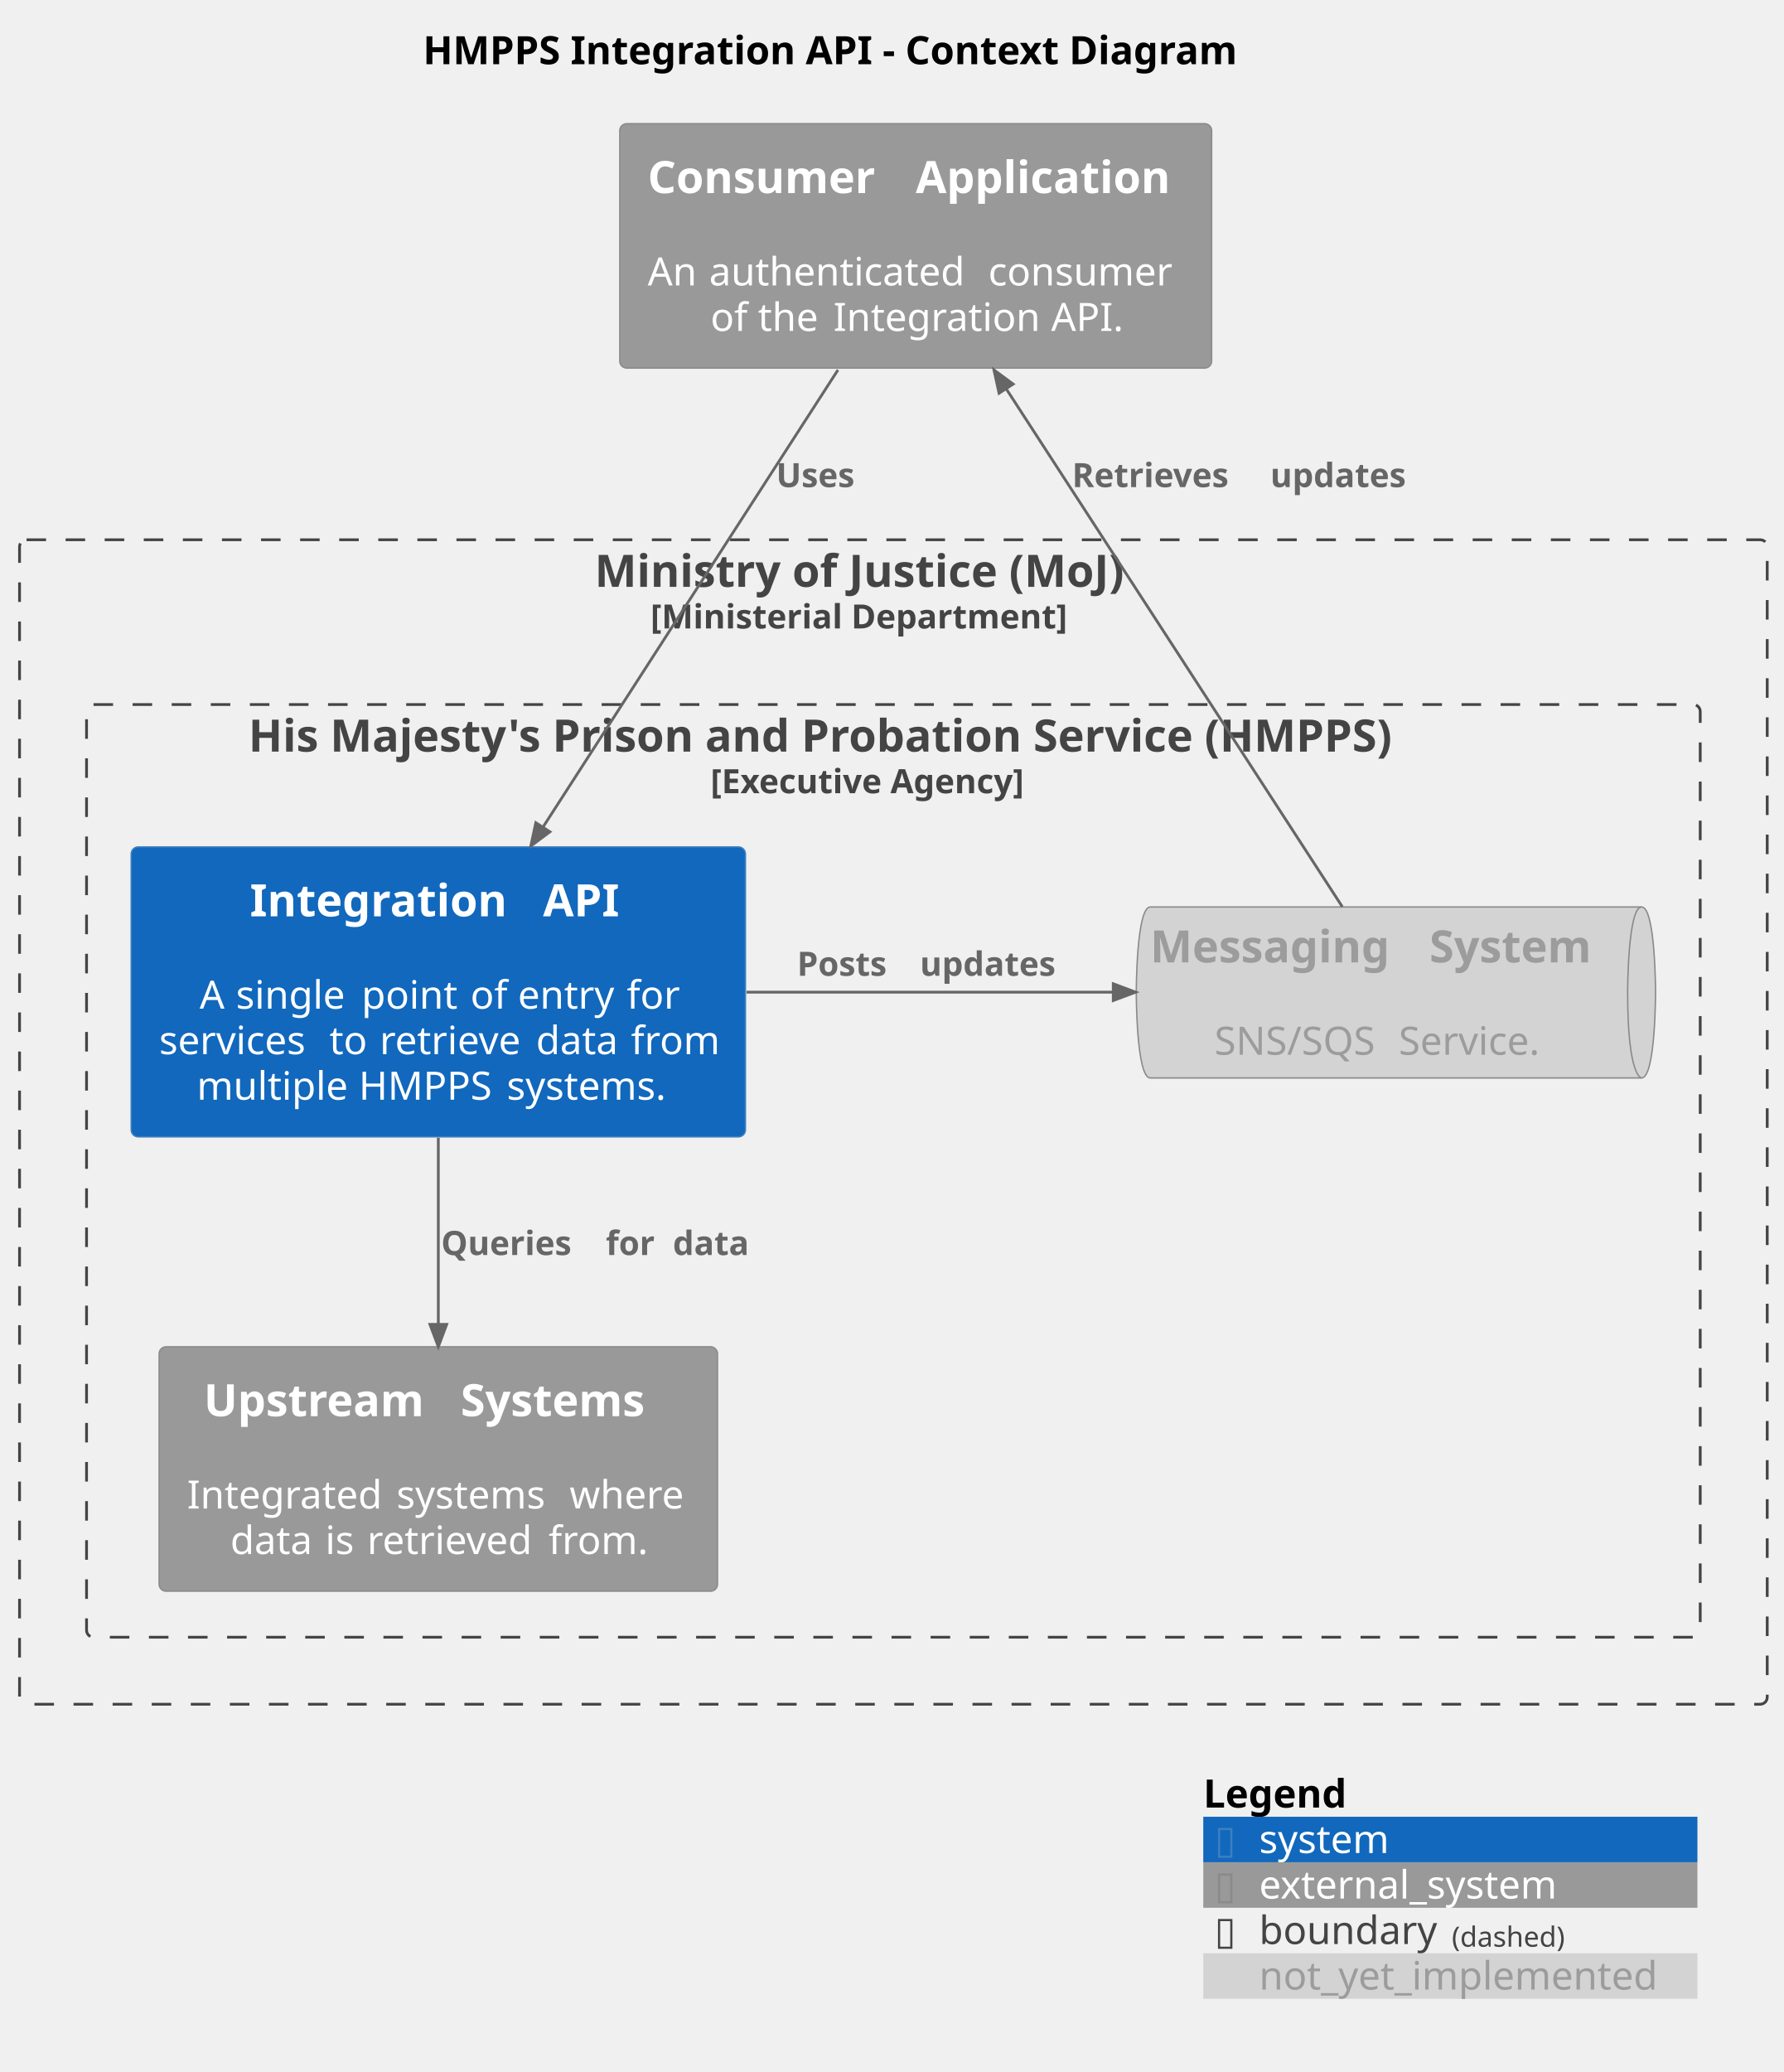
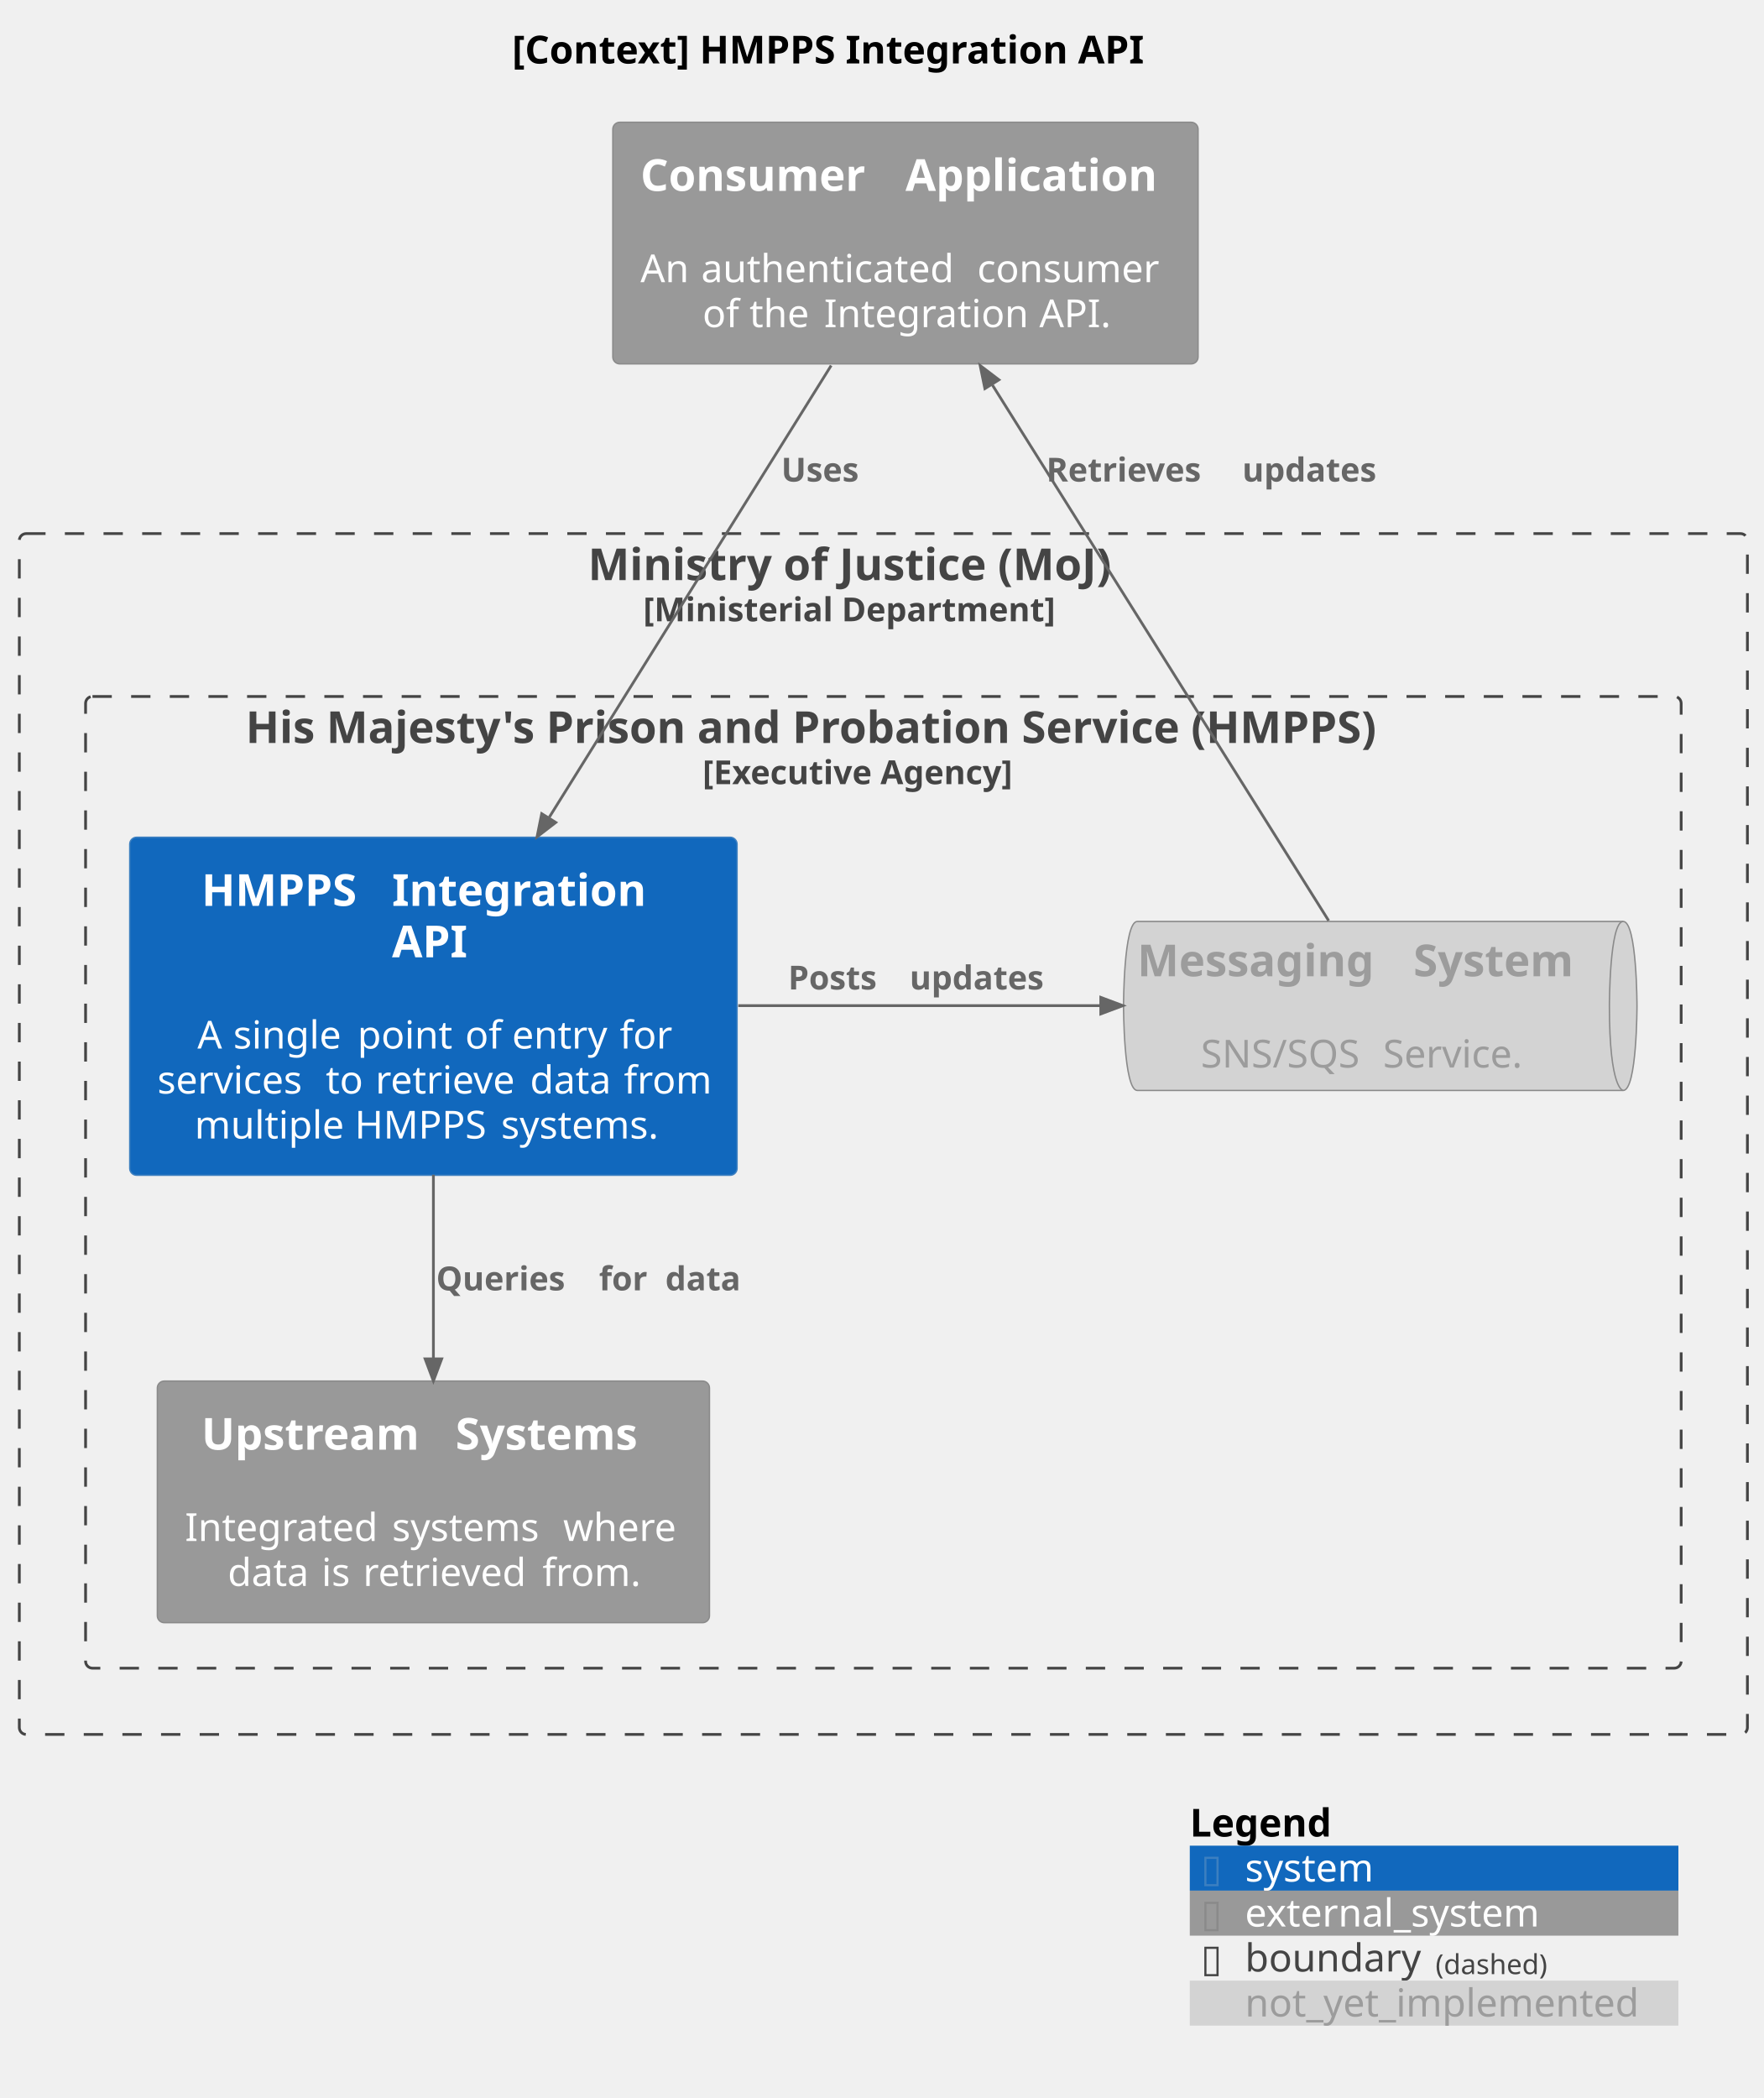
- <svg xmlns="http://www.w3.org/2000/svg" contentStyleType="text/css" height="742px" preserveAspectRatio="none" style="width:639px;height:742px;background:#FFFFFF;" version="1.1" viewBox="0 0 639 742" width="639px" zoomAndPan="magnify">
+ <svg xmlns="http://www.w3.org/2000/svg" contentStyleType="text/css" height="760px" preserveAspectRatio="none" style="width:639px;height:760px;background:#FFFFFF;" version="1.1" viewBox="0 0 639 760" width="639px" zoomAndPan="magnify">
  <defs />
  <g>
-     <text fill="#000000" font-family="sans-serif" font-size="14" font-weight="bold" lengthAdjust="spacing" textLength="322" x="151.5" y="22.995">HMPPS Integration API - Context Diagram</text>
+     <text fill="#000000" font-family="sans-serif" font-size="14" font-weight="bold" lengthAdjust="spacing" textLength="254" x="185.5" y="22.995">[Context] HMPPS Integration API</text>
    <g id="cluster_moj">
-       <rect fill="none" height="417" rx="2.5" ry="2.5" style="stroke:#444444;stroke-width:1.0;stroke-dasharray:7.0,7.0;" width="626" x="7" y="193.297" />
+       <rect fill="none" height="435" rx="2.5" ry="2.5" style="stroke:#444444;stroke-width:1.0;stroke-dasharray:7.0,7.0;" width="626" x="7" y="193.297" />
      <text fill="#444444" font-family="sans-serif" font-size="16" font-weight="bold" lengthAdjust="spacing" textLength="214" x="213" y="210.148">Ministry of Justice (MoJ)</text>
      <text fill="#444444" font-family="sans-serif" font-size="12" font-weight="bold" lengthAdjust="spacing" textLength="174" x="233" y="225.06">[Ministerial Department]</text>
    </g>
    <g id="cluster_hmpps">
-       <rect fill="none" height="334" rx="2.5" ry="2.5" style="stroke:#444444;stroke-width:1.0;stroke-dasharray:7.0,7.0;" width="578" x="31" y="252.297" />
+       <rect fill="none" height="352" rx="2.5" ry="2.5" style="stroke:#444444;stroke-width:1.0;stroke-dasharray:7.0,7.0;" width="578" x="31" y="252.297" />
      <text fill="#444444" font-family="sans-serif" font-size="16" font-weight="bold" lengthAdjust="spacing" textLength="462" x="89" y="269.148">His Majesty's Prison and Probation Service (HMPPS)</text>
      <text fill="#444444" font-family="sans-serif" font-size="12" font-weight="bold" lengthAdjust="spacing" textLength="131" x="254.5" y="284.06">[Executive Agency]</text>
    </g>
    <g id="elem_hmpps_integration_api">
-       <rect fill="#1168BD" height="103.812" rx="2.5" ry="2.5" style="stroke:#3C7FC0;stroke-width:0.5;" width="220" x="47" y="303.297" />
-       <text fill="#FFFFFF" font-family="sans-serif" font-size="16" font-weight="bold" lengthAdjust="spacing" textLength="99" x="89.5" y="328.148">Integration</text>
-       <text fill="#FFFFFF" font-family="sans-serif" font-size="16" font-weight="bold" lengthAdjust="spacing" textLength="6" x="188.5" y="328.148"> </text>
-       <text fill="#FFFFFF" font-family="sans-serif" font-size="16" font-weight="bold" lengthAdjust="spacing" textLength="30" x="194.5" y="328.148">API</text>
-       <text fill="#FFFFFF" font-family="sans-serif" font-size="14" lengthAdjust="spacing" textLength="4" x="155" y="344.917"> </text>
-       <text fill="#FFFFFF" font-family="sans-serif" font-size="14" lengthAdjust="spacing" textLength="9" x="71.5" y="361.214">A</text>
-       <text fill="#FFFFFF" font-family="sans-serif" font-size="14" lengthAdjust="spacing" textLength="4" x="80.5" y="361.214"> </text>
-       <text fill="#FFFFFF" font-family="sans-serif" font-size="14" lengthAdjust="spacing" textLength="41" x="84.5" y="361.214">single</text>
-       <text fill="#FFFFFF" font-family="sans-serif" font-size="14" lengthAdjust="spacing" textLength="4" x="125.5" y="361.214"> </text>
-       <text fill="#FFFFFF" font-family="sans-serif" font-size="14" lengthAdjust="spacing" textLength="35" x="129.5" y="361.214">point</text>
-       <text fill="#FFFFFF" font-family="sans-serif" font-size="14" lengthAdjust="spacing" textLength="4" x="164.5" y="361.214"> </text>
-       <text fill="#FFFFFF" font-family="sans-serif" font-size="14" lengthAdjust="spacing" textLength="13" x="168.5" y="361.214">of</text>
-       <text fill="#FFFFFF" font-family="sans-serif" font-size="14" lengthAdjust="spacing" textLength="4" x="181.5" y="361.214"> </text>
-       <text fill="#FFFFFF" font-family="sans-serif" font-size="14" lengthAdjust="spacing" textLength="35" x="185.5" y="361.214">entry</text>
-       <text fill="#FFFFFF" font-family="sans-serif" font-size="14" lengthAdjust="spacing" textLength="4" x="220.5" y="361.214"> </text>
-       <text fill="#FFFFFF" font-family="sans-serif" font-size="14" lengthAdjust="spacing" textLength="18" x="224.5" y="361.214">for</text>
-       <text fill="#FFFFFF" font-family="sans-serif" font-size="14" lengthAdjust="spacing" textLength="57" x="57" y="377.511">services</text>
-       <text fill="#FFFFFF" font-family="sans-serif" font-size="14" lengthAdjust="spacing" textLength="4" x="114" y="377.511"> </text>
-       <text fill="#FFFFFF" font-family="sans-serif" font-size="14" lengthAdjust="spacing" textLength="14" x="118" y="377.511">to</text>
-       <text fill="#FFFFFF" font-family="sans-serif" font-size="14" lengthAdjust="spacing" textLength="4" x="132" y="377.511"> </text>
-       <text fill="#FFFFFF" font-family="sans-serif" font-size="14" lengthAdjust="spacing" textLength="52" x="136" y="377.511">retrieve</text>
-       <text fill="#FFFFFF" font-family="sans-serif" font-size="14" lengthAdjust="spacing" textLength="4" x="188" y="377.511"> </text>
-       <text fill="#FFFFFF" font-family="sans-serif" font-size="14" lengthAdjust="spacing" textLength="30" x="192" y="377.511">data</text>
-       <text fill="#FFFFFF" font-family="sans-serif" font-size="14" lengthAdjust="spacing" textLength="4" x="222" y="377.511"> </text>
-       <text fill="#FFFFFF" font-family="sans-serif" font-size="14" lengthAdjust="spacing" textLength="31" x="226" y="377.511">from</text>
-       <text fill="#FFFFFF" font-family="sans-serif" font-size="14" lengthAdjust="spacing" textLength="54" x="70.5" y="393.808">multiple</text>
-       <text fill="#FFFFFF" font-family="sans-serif" font-size="14" lengthAdjust="spacing" textLength="4" x="124.5" y="393.808"> </text>
-       <text fill="#FFFFFF" font-family="sans-serif" font-size="14" lengthAdjust="spacing" textLength="49" x="128.5" y="393.808">HMPPS</text>
-       <text fill="#FFFFFF" font-family="sans-serif" font-size="14" lengthAdjust="spacing" textLength="4" x="177.5" y="393.808"> </text>
-       <text fill="#FFFFFF" font-family="sans-serif" font-size="14" lengthAdjust="spacing" textLength="62" x="181.5" y="393.808">systems.</text>
+       <rect fill="#1168BD" height="122.438" rx="2.5" ry="2.5" style="stroke:#3C7FC0;stroke-width:0.5;" width="220" x="47" y="303.297" />
+       <text fill="#FFFFFF" font-family="sans-serif" font-size="16" font-weight="bold" lengthAdjust="spacing" textLength="63" x="73" y="328.148">HMPPS</text>
+       <text fill="#FFFFFF" font-family="sans-serif" font-size="16" font-weight="bold" lengthAdjust="spacing" textLength="6" x="136" y="328.148"> </text>
+       <text fill="#FFFFFF" font-family="sans-serif" font-size="16" font-weight="bold" lengthAdjust="spacing" textLength="99" x="142" y="328.148">Integration</text>
+       <text fill="#FFFFFF" font-family="sans-serif" font-size="16" font-weight="bold" lengthAdjust="spacing" textLength="30" x="142" y="346.773">API</text>
+       <text fill="#FFFFFF" font-family="sans-serif" font-size="14" lengthAdjust="spacing" textLength="4" x="155" y="363.542"> </text>
+       <text fill="#FFFFFF" font-family="sans-serif" font-size="14" lengthAdjust="spacing" textLength="9" x="71.5" y="379.839">A</text>
+       <text fill="#FFFFFF" font-family="sans-serif" font-size="14" lengthAdjust="spacing" textLength="4" x="80.5" y="379.839"> </text>
+       <text fill="#FFFFFF" font-family="sans-serif" font-size="14" lengthAdjust="spacing" textLength="41" x="84.5" y="379.839">single</text>
+       <text fill="#FFFFFF" font-family="sans-serif" font-size="14" lengthAdjust="spacing" textLength="4" x="125.5" y="379.839"> </text>
+       <text fill="#FFFFFF" font-family="sans-serif" font-size="14" lengthAdjust="spacing" textLength="35" x="129.5" y="379.839">point</text>
+       <text fill="#FFFFFF" font-family="sans-serif" font-size="14" lengthAdjust="spacing" textLength="4" x="164.5" y="379.839"> </text>
+       <text fill="#FFFFFF" font-family="sans-serif" font-size="14" lengthAdjust="spacing" textLength="13" x="168.5" y="379.839">of</text>
+       <text fill="#FFFFFF" font-family="sans-serif" font-size="14" lengthAdjust="spacing" textLength="4" x="181.5" y="379.839"> </text>
+       <text fill="#FFFFFF" font-family="sans-serif" font-size="14" lengthAdjust="spacing" textLength="35" x="185.5" y="379.839">entry</text>
+       <text fill="#FFFFFF" font-family="sans-serif" font-size="14" lengthAdjust="spacing" textLength="4" x="220.5" y="379.839"> </text>
+       <text fill="#FFFFFF" font-family="sans-serif" font-size="14" lengthAdjust="spacing" textLength="18" x="224.5" y="379.839">for</text>
+       <text fill="#FFFFFF" font-family="sans-serif" font-size="14" lengthAdjust="spacing" textLength="57" x="57" y="396.136">services</text>
+       <text fill="#FFFFFF" font-family="sans-serif" font-size="14" lengthAdjust="spacing" textLength="4" x="114" y="396.136"> </text>
+       <text fill="#FFFFFF" font-family="sans-serif" font-size="14" lengthAdjust="spacing" textLength="14" x="118" y="396.136">to</text>
+       <text fill="#FFFFFF" font-family="sans-serif" font-size="14" lengthAdjust="spacing" textLength="4" x="132" y="396.136"> </text>
+       <text fill="#FFFFFF" font-family="sans-serif" font-size="14" lengthAdjust="spacing" textLength="52" x="136" y="396.136">retrieve</text>
+       <text fill="#FFFFFF" font-family="sans-serif" font-size="14" lengthAdjust="spacing" textLength="4" x="188" y="396.136"> </text>
+       <text fill="#FFFFFF" font-family="sans-serif" font-size="14" lengthAdjust="spacing" textLength="30" x="192" y="396.136">data</text>
+       <text fill="#FFFFFF" font-family="sans-serif" font-size="14" lengthAdjust="spacing" textLength="4" x="222" y="396.136"> </text>
+       <text fill="#FFFFFF" font-family="sans-serif" font-size="14" lengthAdjust="spacing" textLength="31" x="226" y="396.136">from</text>
+       <text fill="#FFFFFF" font-family="sans-serif" font-size="14" lengthAdjust="spacing" textLength="54" x="70.5" y="412.433">multiple</text>
+       <text fill="#FFFFFF" font-family="sans-serif" font-size="14" lengthAdjust="spacing" textLength="4" x="124.5" y="412.433"> </text>
+       <text fill="#FFFFFF" font-family="sans-serif" font-size="14" lengthAdjust="spacing" textLength="49" x="128.5" y="412.433">HMPPS</text>
+       <text fill="#FFFFFF" font-family="sans-serif" font-size="14" lengthAdjust="spacing" textLength="4" x="177.5" y="412.433"> </text>
+       <text fill="#FFFFFF" font-family="sans-serif" font-size="14" lengthAdjust="spacing" textLength="62" x="181.5" y="412.433">systems.</text>
    </g>
    <g id="elem_messaging">
-       <path d="M412,324.797 L588,324.797 C593,324.797 593,355.406 593,355.406 C593,355.406 593,386.016 588,386.016 L412,386.016 C407,386.016 407,355.406 407,355.406 C407,355.406 407,324.797 412,324.797 " fill="#D3D3D3" style="stroke:#8A8A8A;stroke-width:0.5;" />
-       <path d="M588,324.797 C583,324.797 583,355.406 583,355.406 C583,386.016 588,386.016 588,386.016 " fill="none" style="stroke:#8A8A8A;stroke-width:0.5;" />
-       <text fill="#9C9C9C" font-family="sans-serif" font-size="16" font-weight="bold" lengthAdjust="spacing" textLength="94" x="412" y="344.648">Messaging</text>
-       <text fill="#9C9C9C" font-family="sans-serif" font-size="16" font-weight="bold" lengthAdjust="spacing" textLength="6" x="506" y="344.648"> </text>
-       <text fill="#9C9C9C" font-family="sans-serif" font-size="16" font-weight="bold" lengthAdjust="spacing" textLength="66" x="512" y="344.648">System</text>
-       <text fill="#9C9C9C" font-family="sans-serif" font-size="14" lengthAdjust="spacing" textLength="4" x="493" y="361.417"> </text>
-       <text fill="#9C9C9C" font-family="sans-serif" font-size="14" lengthAdjust="spacing" textLength="62" x="435" y="377.714">SNS/SQS</text>
-       <text fill="#9C9C9C" font-family="sans-serif" font-size="14" lengthAdjust="spacing" textLength="4" x="497" y="377.714"> </text>
-       <text fill="#9C9C9C" font-family="sans-serif" font-size="14" lengthAdjust="spacing" textLength="54" x="501" y="377.714">Service.</text>
+       <path d="M412,333.797 L588,333.797 C593,333.797 593,364.406 593,364.406 C593,364.406 593,395.016 588,395.016 L412,395.016 C407,395.016 407,364.406 407,364.406 C407,364.406 407,333.797 412,333.797 " fill="#D3D3D3" style="stroke:#8A8A8A;stroke-width:0.5;" />
+       <path d="M588,333.797 C583,333.797 583,364.406 583,364.406 C583,395.016 588,395.016 588,395.016 " fill="none" style="stroke:#8A8A8A;stroke-width:0.5;" />
+       <text fill="#9C9C9C" font-family="sans-serif" font-size="16" font-weight="bold" lengthAdjust="spacing" textLength="94" x="412" y="353.648">Messaging</text>
+       <text fill="#9C9C9C" font-family="sans-serif" font-size="16" font-weight="bold" lengthAdjust="spacing" textLength="6" x="506" y="353.648"> </text>
+       <text fill="#9C9C9C" font-family="sans-serif" font-size="16" font-weight="bold" lengthAdjust="spacing" textLength="66" x="512" y="353.648">System</text>
+       <text fill="#9C9C9C" font-family="sans-serif" font-size="14" lengthAdjust="spacing" textLength="4" x="493" y="370.417"> </text>
+       <text fill="#9C9C9C" font-family="sans-serif" font-size="14" lengthAdjust="spacing" textLength="62" x="435" y="386.714">SNS/SQS</text>
+       <text fill="#9C9C9C" font-family="sans-serif" font-size="14" lengthAdjust="spacing" textLength="4" x="497" y="386.714"> </text>
+       <text fill="#9C9C9C" font-family="sans-serif" font-size="14" lengthAdjust="spacing" textLength="54" x="501" y="386.714">Service.</text>
    </g>
    <g id="elem_upstream">
-       <rect fill="#999999" height="87.516" rx="2.5" ry="2.5" style="stroke:#8A8A8A;stroke-width:0.5;" width="200" x="57" y="482.297" />
-       <text fill="#FFFFFF" font-family="sans-serif" font-size="16" font-weight="bold" lengthAdjust="spacing" textLength="86" x="73" y="507.148">Upstream</text>
-       <text fill="#FFFFFF" font-family="sans-serif" font-size="16" font-weight="bold" lengthAdjust="spacing" textLength="6" x="159" y="507.148"> </text>
-       <text fill="#FFFFFF" font-family="sans-serif" font-size="16" font-weight="bold" lengthAdjust="spacing" textLength="76" x="165" y="507.148">Systems</text>
-       <text fill="#FFFFFF" font-family="sans-serif" font-size="14" lengthAdjust="spacing" textLength="4" x="155" y="523.917"> </text>
-       <text fill="#FFFFFF" font-family="sans-serif" font-size="14" lengthAdjust="spacing" textLength="71" x="67" y="540.214">Integrated</text>
-       <text fill="#FFFFFF" font-family="sans-serif" font-size="14" lengthAdjust="spacing" textLength="4" x="138" y="540.214"> </text>
-       <text fill="#FFFFFF" font-family="sans-serif" font-size="14" lengthAdjust="spacing" textLength="58" x="142" y="540.214">systems</text>
-       <text fill="#FFFFFF" font-family="sans-serif" font-size="14" lengthAdjust="spacing" textLength="4" x="200" y="540.214"> </text>
-       <text fill="#FFFFFF" font-family="sans-serif" font-size="14" lengthAdjust="spacing" textLength="43" x="204" y="540.214">where</text>
-       <text fill="#FFFFFF" font-family="sans-serif" font-size="14" lengthAdjust="spacing" textLength="30" x="82.5" y="556.511">data</text>
-       <text fill="#FFFFFF" font-family="sans-serif" font-size="14" lengthAdjust="spacing" textLength="4" x="112.5" y="556.511"> </text>
-       <text fill="#FFFFFF" font-family="sans-serif" font-size="14" lengthAdjust="spacing" textLength="11" x="116.5" y="556.511">is</text>
-       <text fill="#FFFFFF" font-family="sans-serif" font-size="14" lengthAdjust="spacing" textLength="4" x="127.5" y="556.511"> </text>
-       <text fill="#FFFFFF" font-family="sans-serif" font-size="14" lengthAdjust="spacing" textLength="61" x="131.5" y="556.511">retrieved</text>
-       <text fill="#FFFFFF" font-family="sans-serif" font-size="14" lengthAdjust="spacing" textLength="4" x="192.5" y="556.511"> </text>
-       <text fill="#FFFFFF" font-family="sans-serif" font-size="14" lengthAdjust="spacing" textLength="35" x="196.5" y="556.511">from.</text>
+       <rect fill="#999999" height="87.516" rx="2.5" ry="2.5" style="stroke:#8A8A8A;stroke-width:0.5;" width="200" x="57" y="500.297" />
+       <text fill="#FFFFFF" font-family="sans-serif" font-size="16" font-weight="bold" lengthAdjust="spacing" textLength="86" x="73" y="525.148">Upstream</text>
+       <text fill="#FFFFFF" font-family="sans-serif" font-size="16" font-weight="bold" lengthAdjust="spacing" textLength="6" x="159" y="525.148"> </text>
+       <text fill="#FFFFFF" font-family="sans-serif" font-size="16" font-weight="bold" lengthAdjust="spacing" textLength="76" x="165" y="525.148">Systems</text>
+       <text fill="#FFFFFF" font-family="sans-serif" font-size="14" lengthAdjust="spacing" textLength="4" x="155" y="541.917"> </text>
+       <text fill="#FFFFFF" font-family="sans-serif" font-size="14" lengthAdjust="spacing" textLength="71" x="67" y="558.214">Integrated</text>
+       <text fill="#FFFFFF" font-family="sans-serif" font-size="14" lengthAdjust="spacing" textLength="4" x="138" y="558.214"> </text>
+       <text fill="#FFFFFF" font-family="sans-serif" font-size="14" lengthAdjust="spacing" textLength="58" x="142" y="558.214">systems</text>
+       <text fill="#FFFFFF" font-family="sans-serif" font-size="14" lengthAdjust="spacing" textLength="4" x="200" y="558.214"> </text>
+       <text fill="#FFFFFF" font-family="sans-serif" font-size="14" lengthAdjust="spacing" textLength="43" x="204" y="558.214">where</text>
+       <text fill="#FFFFFF" font-family="sans-serif" font-size="14" lengthAdjust="spacing" textLength="30" x="82.5" y="574.511">data</text>
+       <text fill="#FFFFFF" font-family="sans-serif" font-size="14" lengthAdjust="spacing" textLength="4" x="112.5" y="574.511"> </text>
+       <text fill="#FFFFFF" font-family="sans-serif" font-size="14" lengthAdjust="spacing" textLength="11" x="116.5" y="574.511">is</text>
+       <text fill="#FFFFFF" font-family="sans-serif" font-size="14" lengthAdjust="spacing" textLength="4" x="127.5" y="574.511"> </text>
+       <text fill="#FFFFFF" font-family="sans-serif" font-size="14" lengthAdjust="spacing" textLength="61" x="131.5" y="574.511">retrieved</text>
+       <text fill="#FFFFFF" font-family="sans-serif" font-size="14" lengthAdjust="spacing" textLength="4" x="192.5" y="574.511"> </text>
+       <text fill="#FFFFFF" font-family="sans-serif" font-size="14" lengthAdjust="spacing" textLength="35" x="196.5" y="574.511">from.</text>
    </g>
    <g id="elem_consumer">
      <rect fill="#999999" height="87.516" rx="2.5" ry="2.5" style="stroke:#8A8A8A;stroke-width:0.5;" width="212" x="222" y="44.297" />
      <text fill="#FFFFFF" font-family="sans-serif" font-size="16" font-weight="bold" lengthAdjust="spacing" textLength="90" x="232" y="69.148">Consumer</text>
      <text fill="#FFFFFF" font-family="sans-serif" font-size="16" font-weight="bold" lengthAdjust="spacing" textLength="6" x="322" y="69.148"> </text>
      <text fill="#FFFFFF" font-family="sans-serif" font-size="16" font-weight="bold" lengthAdjust="spacing" textLength="96" x="328" y="69.148">Application</text>
      <text fill="#FFFFFF" font-family="sans-serif" font-size="14" lengthAdjust="spacing" textLength="4" x="326" y="85.917"> </text>
      <text fill="#FFFFFF" font-family="sans-serif" font-size="14" lengthAdjust="spacing" textLength="18" x="232" y="102.214">An</text>
      <text fill="#FFFFFF" font-family="sans-serif" font-size="14" lengthAdjust="spacing" textLength="4" x="250" y="102.214"> </text>
      <text fill="#FFFFFF" font-family="sans-serif" font-size="14" lengthAdjust="spacing" textLength="96" x="254" y="102.214">authenticated</text>
      <text fill="#FFFFFF" font-family="sans-serif" font-size="14" lengthAdjust="spacing" textLength="4" x="350" y="102.214"> </text>
      <text fill="#FFFFFF" font-family="sans-serif" font-size="14" lengthAdjust="spacing" textLength="70" x="354" y="102.214">consumer</text>
      <text fill="#FFFFFF" font-family="sans-serif" font-size="14" lengthAdjust="spacing" textLength="13" x="254.5" y="118.511">of</text>
      <text fill="#FFFFFF" font-family="sans-serif" font-size="14" lengthAdjust="spacing" textLength="4" x="267.5" y="118.511"> </text>
      <text fill="#FFFFFF" font-family="sans-serif" font-size="14" lengthAdjust="spacing" textLength="23" x="271.5" y="118.511">the</text>
      <text fill="#FFFFFF" font-family="sans-serif" font-size="14" lengthAdjust="spacing" textLength="4" x="294.5" y="118.511"> </text>
      <text fill="#FFFFFF" font-family="sans-serif" font-size="14" lengthAdjust="spacing" textLength="74" x="298.5" y="118.511">Integration</text>
      <text fill="#FFFFFF" font-family="sans-serif" font-size="14" lengthAdjust="spacing" textLength="4" x="372.5" y="118.511"> </text>
      <text fill="#FFFFFF" font-family="sans-serif" font-size="14" lengthAdjust="spacing" textLength="25" x="376.5" y="118.511">API.</text>
    </g>
    <g id="link_consumer_hmpps_integration_api">
-       <path d="M300.15,132.467 C271.4,177.007 226.39,246.767 194.52,296.147 " fill="none" id="consumer-to-hmpps_integration_api" style="stroke:#666666;stroke-width:1.0;" />
-       <polygon fill="#666666" points="190.12,302.977,196.971,297.872,191.925,294.626,190.12,302.977" style="stroke:#666666;stroke-width:1.0;" />
-       <text fill="#666666" font-family="sans-serif" font-size="12" font-weight="bold" lengthAdjust="spacing" textLength="35" x="278" y="174.435">Uses</text>
+       <path d="M301.09,132.407 C273.7,176.307 230.83,244.997 198.97,296.047 " fill="none" id="consumer-to-hmpps_integration_api" style="stroke:#666666;stroke-width:1.0;" />
+       <polygon fill="#666666" points="194.55,303.137,201.327,297.934,196.235,294.761,194.55,303.137" style="stroke:#666666;stroke-width:1.0;" />
+       <text fill="#666666" font-family="sans-serif" font-size="12" font-weight="bold" lengthAdjust="spacing" textLength="35" x="283" y="174.435">Uses</text>
    </g>
    <g id="link_hmpps_integration_api_messaging">
-       <path d="M267.42,355.297 C309.55,355.297 357.35,355.297 398.6,355.297 " fill="none" id="hmpps_integration_api-to-messaging" style="stroke:#666666;stroke-width:1.0;" />
-       <polygon fill="#666666" points="406.76,355.297,398.76,352.297,398.76,358.297,406.76,355.297" style="stroke:#666666;stroke-width:1.0;" />
-       <text fill="#666666" font-family="sans-serif" font-size="12" font-weight="bold" lengthAdjust="spacing" textLength="40" x="285.5" y="349.435">Posts</text>
-       <text fill="#666666" font-family="sans-serif" font-size="12" font-weight="bold" lengthAdjust="spacing" textLength="4" x="325.5" y="349.435"> </text>
-       <text fill="#666666" font-family="sans-serif" font-size="12" font-weight="bold" lengthAdjust="spacing" textLength="59" x="329.5" y="349.435">updates</text>
+       <path d="M267.42,364.297 C309.55,364.297 357.35,364.297 398.6,364.297 " fill="none" id="hmpps_integration_api-to-messaging" style="stroke:#666666;stroke-width:1.0;" />
+       <polygon fill="#666666" points="406.76,364.297,398.76,361.297,398.76,367.297,406.76,364.297" style="stroke:#666666;stroke-width:1.0;" />
+       <text fill="#666666" font-family="sans-serif" font-size="12" font-weight="bold" lengthAdjust="spacing" textLength="40" x="285.5" y="358.435">Posts</text>
+       <text fill="#666666" font-family="sans-serif" font-size="12" font-weight="bold" lengthAdjust="spacing" textLength="4" x="325.5" y="358.435"> </text>
+       <text fill="#666666" font-family="sans-serif" font-size="12" font-weight="bold" lengthAdjust="spacing" textLength="59" x="329.5" y="358.435">updates</text>
    </g>
    <g id="link_consumer_messaging">
-       <path d="M360.46,139.307 C395.96,193.997 451.67,279.837 480.8,324.717 " fill="none" id="consumer-backto-messaging" style="stroke:#666666;stroke-width:1.0;" />
-       <polygon fill="#666666" points="356.02,132.467,357.858,140.811,362.891,137.545,356.02,132.467" style="stroke:#666666;stroke-width:1.0;" />
-       <text fill="#666666" font-family="sans-serif" font-size="12" font-weight="bold" lengthAdjust="spacing" textLength="67" x="384" y="174.435">Retrieves</text>
-       <text fill="#666666" font-family="sans-serif" font-size="12" font-weight="bold" lengthAdjust="spacing" textLength="4" x="451" y="174.435"> </text>
-       <text fill="#666666" font-family="sans-serif" font-size="12" font-weight="bold" lengthAdjust="spacing" textLength="59" x="455" y="174.435">updates</text>
+       <path d="M359.52,139.507 C395.17,196.307 452.07,286.947 481.31,333.527 " fill="none" id="consumer-backto-messaging" style="stroke:#666666;stroke-width:1.0;" />
+       <polygon fill="#666666" points="355.06,132.407,356.778,140.776,361.858,137.583,355.06,132.407" style="stroke:#666666;stroke-width:1.0;" />
+       <text fill="#666666" font-family="sans-serif" font-size="12" font-weight="bold" lengthAdjust="spacing" textLength="67" x="379" y="174.435">Retrieves</text>
+       <text fill="#666666" font-family="sans-serif" font-size="12" font-weight="bold" lengthAdjust="spacing" textLength="4" x="446" y="174.435"> </text>
+       <text fill="#666666" font-family="sans-serif" font-size="12" font-weight="bold" lengthAdjust="spacing" textLength="59" x="450" y="174.435">updates</text>
    </g>
    <g id="link_hmpps_integration_api_upstream">
-       <path d="M157,407.457 C157,428.557 157,452.957 157,474.067 " fill="none" id="hmpps_integration_api-to-upstream" style="stroke:#666666;stroke-width:1.0;" />
-       <polygon fill="#666666" points="157,482.277,160,474.277,154,474.277,157,482.277" style="stroke:#666666;stroke-width:1.0;" />
-       <text fill="#666666" font-family="sans-serif" font-size="12" font-weight="bold" lengthAdjust="spacing" textLength="55" x="158" y="449.435">Queries</text>
-       <text fill="#666666" font-family="sans-serif" font-size="12" font-weight="bold" lengthAdjust="spacing" textLength="4" x="213" y="449.435"> </text>
-       <text fill="#666666" font-family="sans-serif" font-size="12" font-weight="bold" lengthAdjust="spacing" textLength="20" x="217" y="449.435">for</text>
-       <text fill="#666666" font-family="sans-serif" font-size="12" font-weight="bold" lengthAdjust="spacing" textLength="4" x="237" y="449.435"> </text>
-       <text fill="#666666" font-family="sans-serif" font-size="12" font-weight="bold" lengthAdjust="spacing" textLength="33" x="241" y="449.435">data</text>
+       <path d="M157,425.557 C157,447.197 157,471.367 157,492.157 " fill="none" id="hmpps_integration_api-to-upstream" style="stroke:#666666;stroke-width:1.0;" />
+       <polygon fill="#666666" points="157,500.247,160,492.247,154,492.247,157,500.247" style="stroke:#666666;stroke-width:1.0;" />
+       <text fill="#666666" font-family="sans-serif" font-size="12" font-weight="bold" lengthAdjust="spacing" textLength="55" x="158" y="467.435">Queries</text>
+       <text fill="#666666" font-family="sans-serif" font-size="12" font-weight="bold" lengthAdjust="spacing" textLength="4" x="213" y="467.435"> </text>
+       <text fill="#666666" font-family="sans-serif" font-size="12" font-weight="bold" lengthAdjust="spacing" textLength="20" x="217" y="467.435">for</text>
+       <text fill="#666666" font-family="sans-serif" font-size="12" font-weight="bold" lengthAdjust="spacing" textLength="4" x="237" y="467.435"> </text>
+       <text fill="#666666" font-family="sans-serif" font-size="12" font-weight="bold" lengthAdjust="spacing" textLength="33" x="241" y="467.435">data</text>
    </g>
-     <rect fill="none" height="16.297" style="stroke:none;stroke-width:1.0;" width="177" x="431" y="634.297" />
-     <text fill="#000000" font-family="sans-serif" font-size="14" font-weight="bold" lengthAdjust="spacing" textLength="59" x="431" y="647.292">Legend</text>
-     <text fill="#FFFFFF" font-family="sans-serif" font-size="14" lengthAdjust="spacing" textLength="4" x="490" y="647.292"> </text>
-     <rect fill="#1168BD" height="16.297" style="stroke:none;stroke-width:1.0;" width="177" x="431" y="650.594" />
-     <text fill="#3C7FC0" font-family="sans-serif" font-size="14" lengthAdjust="spacing" textLength="8" x="435" y="663.589">▯</text>
-     <text fill="#FFFFFF" font-family="sans-serif" font-size="14" lengthAdjust="spacing" textLength="4" x="443" y="663.589"> </text>
-     <text fill="#FFFFFF" font-family="sans-serif" font-size="14" lengthAdjust="spacing" textLength="50" x="451" y="663.589">system</text>
-     <text fill="#FFFFFF" font-family="sans-serif" font-size="14" lengthAdjust="spacing" textLength="4" x="505" y="663.589"> </text>
-     <rect fill="#999999" height="16.297" style="stroke:none;stroke-width:1.0;" width="177" x="431" y="666.891" />
-     <text fill="#8A8A8A" font-family="sans-serif" font-size="14" lengthAdjust="spacing" textLength="8" x="435" y="679.886">▯</text>
-     <text fill="#FFFFFF" font-family="sans-serif" font-size="14" lengthAdjust="spacing" textLength="4" x="443" y="679.886"> </text>
-     <text fill="#FFFFFF" font-family="sans-serif" font-size="14" lengthAdjust="spacing" textLength="112" x="451" y="679.886">external_system</text>
-     <text fill="#FFFFFF" font-family="sans-serif" font-size="14" lengthAdjust="spacing" textLength="4" x="567" y="679.886"> </text>
-     <rect fill="none" height="16.297" style="stroke:none;stroke-width:1.0;" width="177" x="431" y="683.188" />
-     <text fill="#444444" font-family="sans-serif" font-size="14" lengthAdjust="spacing" textLength="8" x="435" y="696.183">▯</text>
-     <text fill="#FFFFFF" font-family="sans-serif" font-size="14" lengthAdjust="spacing" textLength="4" x="443" y="696.183"> </text>
-     <text fill="#444444" font-family="sans-serif" font-size="14" lengthAdjust="spacing" textLength="65" x="451" y="696.183">boundary</text>
-     <text fill="#444444" font-family="sans-serif" font-size="10" lengthAdjust="spacing" textLength="43" x="520" y="697.126">(dashed)</text>
-     <text fill="#FFFFFF" font-family="sans-serif" font-size="14" lengthAdjust="spacing" textLength="4" x="563" y="696.183"> </text>
-     <rect fill="#D3D3D3" height="16.297" style="stroke:none;stroke-width:1.0;" width="177" x="431" y="699.484" />
-     <text fill="#D3D3D3" font-family="sans-serif" font-size="14" lengthAdjust="spacing" textLength="8" x="435" y="712.48">▯</text>
-     <text fill="#FFFFFF" font-family="sans-serif" font-size="14" lengthAdjust="spacing" textLength="4" x="443" y="712.48"> </text>
-     <text fill="#9C9C9C" font-family="sans-serif" font-size="14" lengthAdjust="spacing" textLength="149" x="451" y="712.48">not_yet_implemented</text>
-     <text fill="#FFFFFF" font-family="sans-serif" font-size="14" lengthAdjust="spacing" textLength="4" x="604" y="712.48"> </text>
-     <line style="stroke:none;stroke-width:1.0;" x1="431" x2="608" y1="634.297" y2="634.297" />
-     <line style="stroke:none;stroke-width:1.0;" x1="431" x2="608" y1="650.594" y2="650.594" />
-     <line style="stroke:none;stroke-width:1.0;" x1="431" x2="608" y1="666.891" y2="666.891" />
-     <line style="stroke:none;stroke-width:1.0;" x1="431" x2="608" y1="683.188" y2="683.188" />
-     <line style="stroke:none;stroke-width:1.0;" x1="431" x2="608" y1="699.484" y2="699.484" />
-     <line style="stroke:none;stroke-width:1.0;" x1="431" x2="608" y1="715.781" y2="715.781" />
-     <line style="stroke:none;stroke-width:1.0;" x1="431" x2="431" y1="634.297" y2="715.781" />
-     <line style="stroke:none;stroke-width:1.0;" x1="608" x2="608" y1="634.297" y2="715.781" />
+     <rect fill="none" height="16.297" style="stroke:none;stroke-width:1.0;" width="177" x="431" y="652.297" />
+     <text fill="#000000" font-family="sans-serif" font-size="14" font-weight="bold" lengthAdjust="spacing" textLength="59" x="431" y="665.292">Legend</text>
+     <text fill="#FFFFFF" font-family="sans-serif" font-size="14" lengthAdjust="spacing" textLength="4" x="490" y="665.292"> </text>
+     <rect fill="#1168BD" height="16.297" style="stroke:none;stroke-width:1.0;" width="177" x="431" y="668.594" />
+     <text fill="#3C7FC0" font-family="sans-serif" font-size="14" lengthAdjust="spacing" textLength="8" x="435" y="681.589">▯</text>
+     <text fill="#FFFFFF" font-family="sans-serif" font-size="14" lengthAdjust="spacing" textLength="4" x="443" y="681.589"> </text>
+     <text fill="#FFFFFF" font-family="sans-serif" font-size="14" lengthAdjust="spacing" textLength="50" x="451" y="681.589">system</text>
+     <text fill="#FFFFFF" font-family="sans-serif" font-size="14" lengthAdjust="spacing" textLength="4" x="505" y="681.589"> </text>
+     <rect fill="#999999" height="16.297" style="stroke:none;stroke-width:1.0;" width="177" x="431" y="684.891" />
+     <text fill="#8A8A8A" font-family="sans-serif" font-size="14" lengthAdjust="spacing" textLength="8" x="435" y="697.886">▯</text>
+     <text fill="#FFFFFF" font-family="sans-serif" font-size="14" lengthAdjust="spacing" textLength="4" x="443" y="697.886"> </text>
+     <text fill="#FFFFFF" font-family="sans-serif" font-size="14" lengthAdjust="spacing" textLength="112" x="451" y="697.886">external_system</text>
+     <text fill="#FFFFFF" font-family="sans-serif" font-size="14" lengthAdjust="spacing" textLength="4" x="567" y="697.886"> </text>
+     <rect fill="none" height="16.297" style="stroke:none;stroke-width:1.0;" width="177" x="431" y="701.188" />
+     <text fill="#444444" font-family="sans-serif" font-size="14" lengthAdjust="spacing" textLength="8" x="435" y="714.183">▯</text>
+     <text fill="#FFFFFF" font-family="sans-serif" font-size="14" lengthAdjust="spacing" textLength="4" x="443" y="714.183"> </text>
+     <text fill="#444444" font-family="sans-serif" font-size="14" lengthAdjust="spacing" textLength="65" x="451" y="714.183">boundary</text>
+     <text fill="#444444" font-family="sans-serif" font-size="10" lengthAdjust="spacing" textLength="43" x="520" y="715.126">(dashed)</text>
+     <text fill="#FFFFFF" font-family="sans-serif" font-size="14" lengthAdjust="spacing" textLength="4" x="563" y="714.183"> </text>
+     <rect fill="#D3D3D3" height="16.297" style="stroke:none;stroke-width:1.0;" width="177" x="431" y="717.484" />
+     <text fill="#D3D3D3" font-family="sans-serif" font-size="14" lengthAdjust="spacing" textLength="8" x="435" y="730.48">▯</text>
+     <text fill="#FFFFFF" font-family="sans-serif" font-size="14" lengthAdjust="spacing" textLength="4" x="443" y="730.48"> </text>
+     <text fill="#9C9C9C" font-family="sans-serif" font-size="14" lengthAdjust="spacing" textLength="149" x="451" y="730.48">not_yet_implemented</text>
+     <text fill="#FFFFFF" font-family="sans-serif" font-size="14" lengthAdjust="spacing" textLength="4" x="604" y="730.48"> </text>
+     <line style="stroke:none;stroke-width:1.0;" x1="431" x2="608" y1="652.297" y2="652.297" />
+     <line style="stroke:none;stroke-width:1.0;" x1="431" x2="608" y1="668.594" y2="668.594" />
+     <line style="stroke:none;stroke-width:1.0;" x1="431" x2="608" y1="684.891" y2="684.891" />
+     <line style="stroke:none;stroke-width:1.0;" x1="431" x2="608" y1="701.188" y2="701.188" />
+     <line style="stroke:none;stroke-width:1.0;" x1="431" x2="608" y1="717.484" y2="717.484" />
+     <line style="stroke:none;stroke-width:1.0;" x1="431" x2="608" y1="733.781" y2="733.781" />
+     <line style="stroke:none;stroke-width:1.0;" x1="431" x2="431" y1="652.297" y2="733.781" />
+     <line style="stroke:none;stroke-width:1.0;" x1="608" x2="608" y1="652.297" y2="733.781" />
  </g>
</svg>
